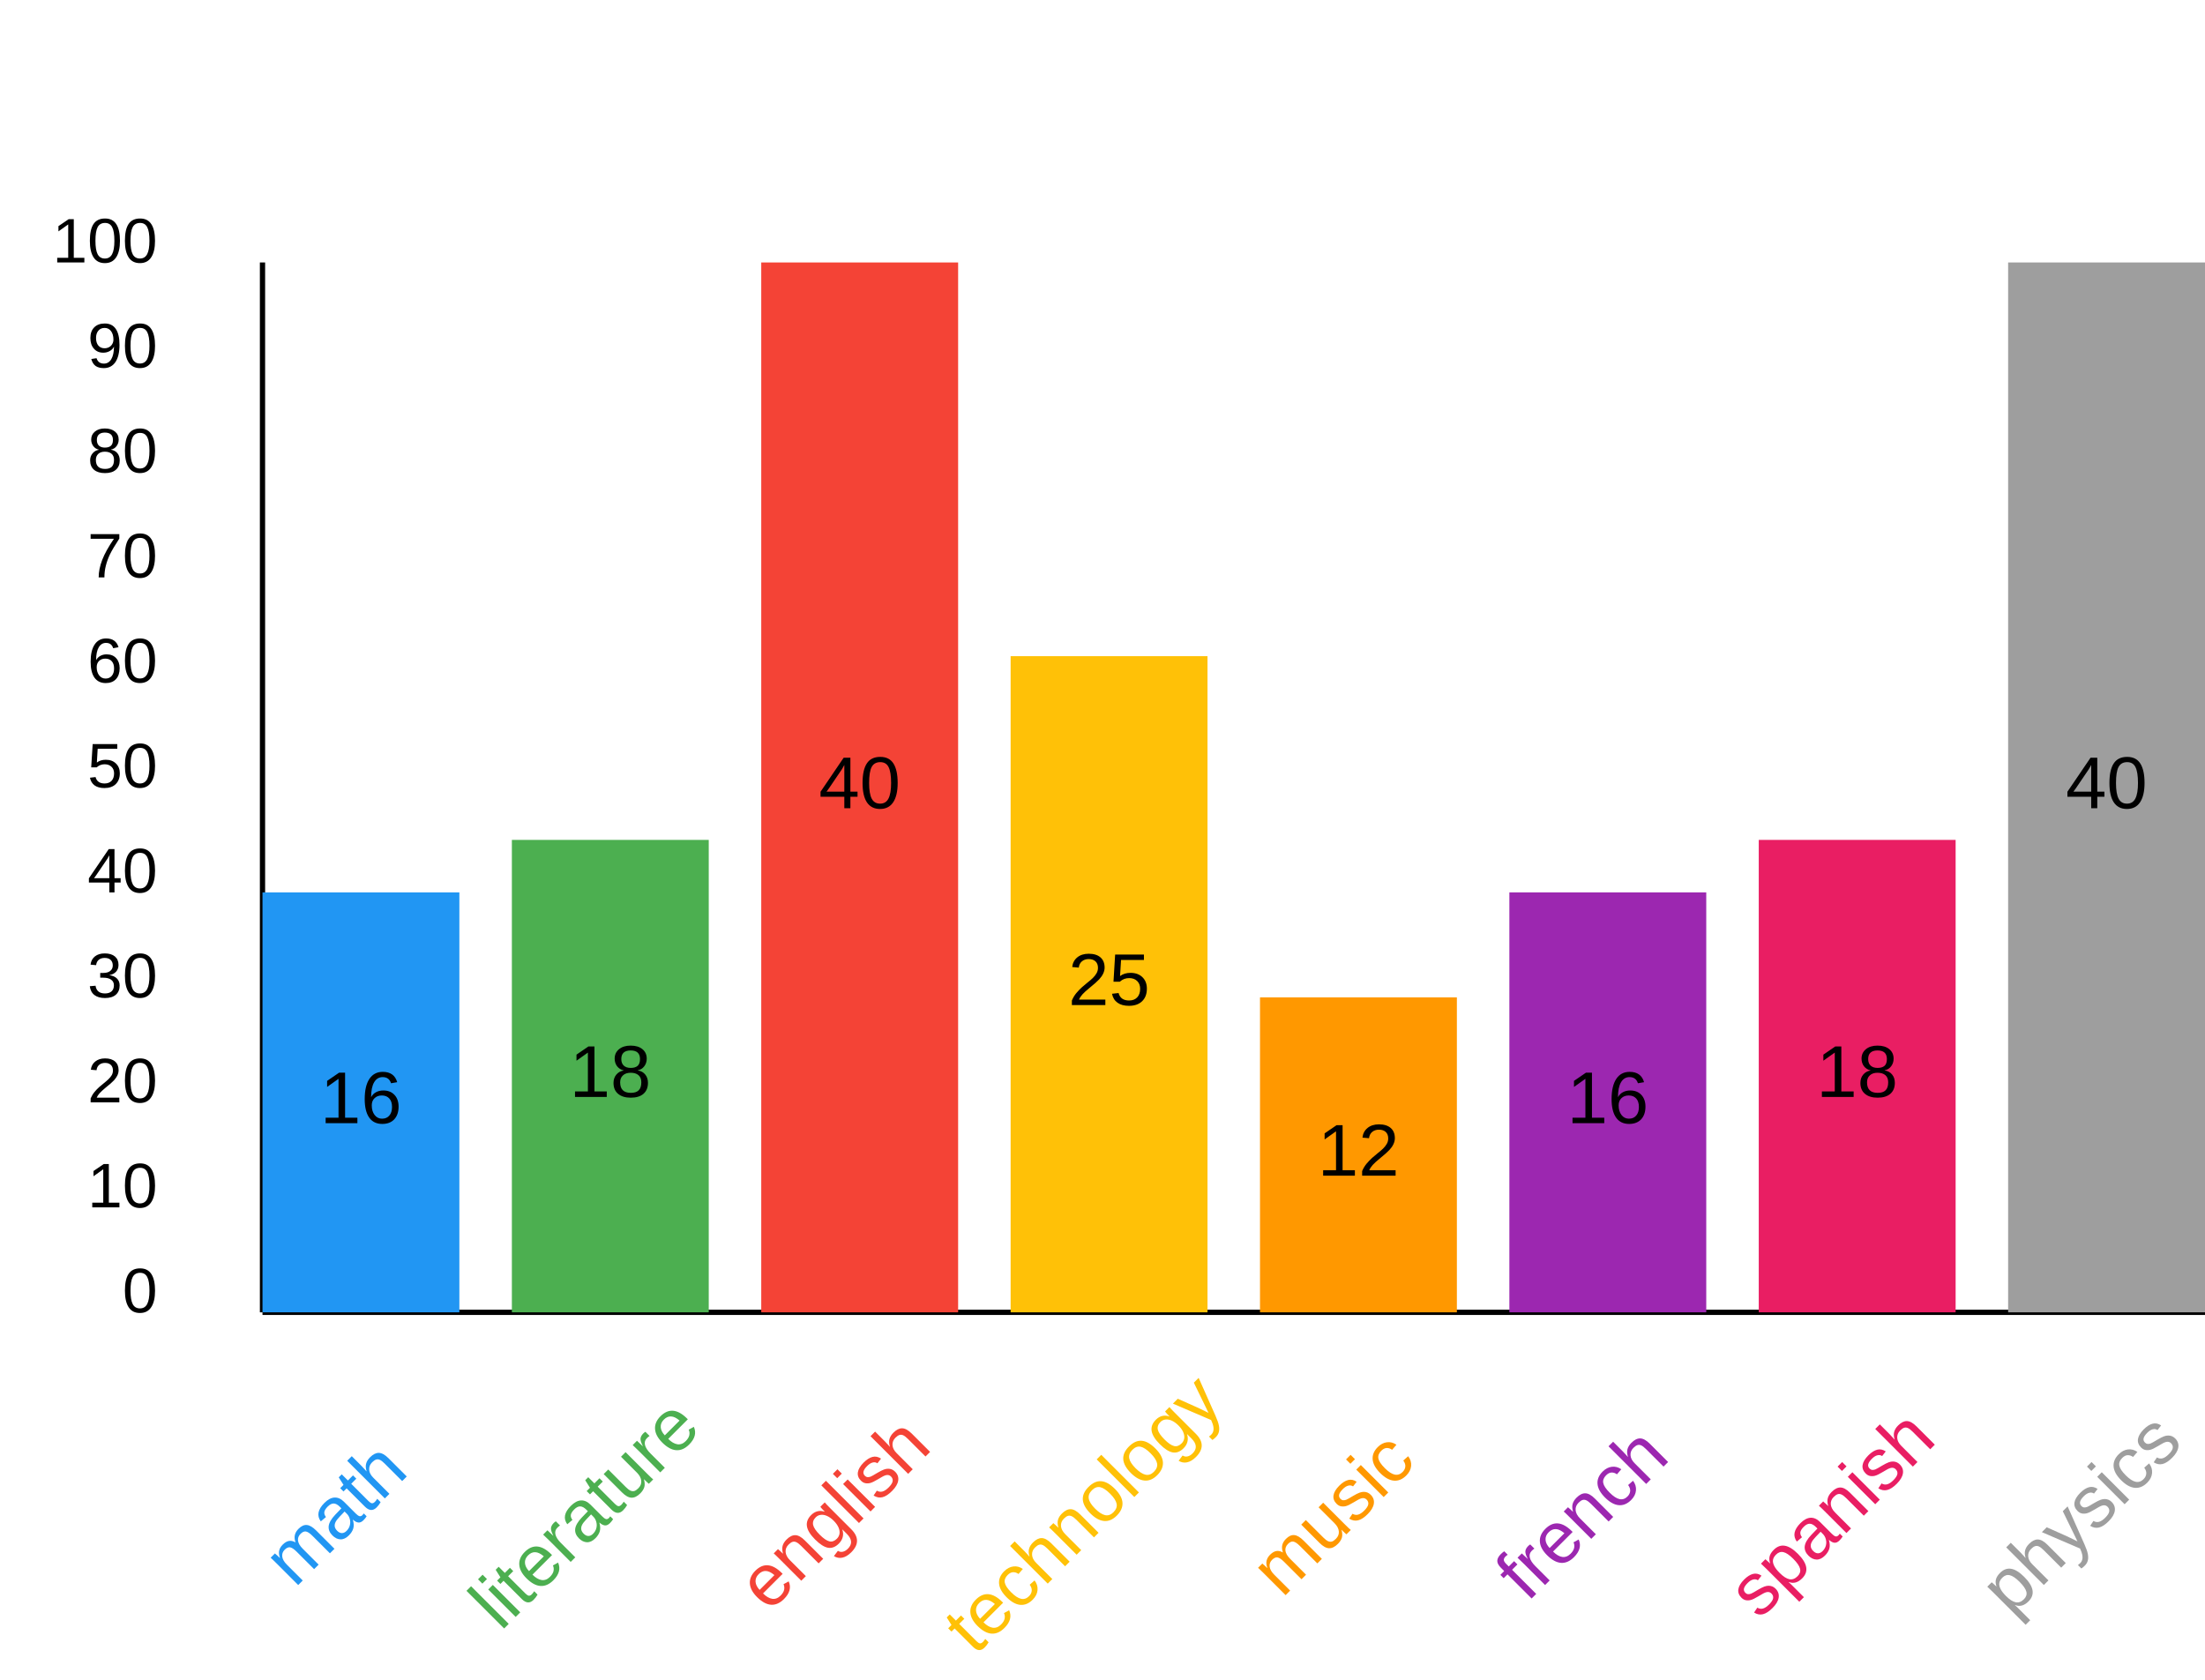
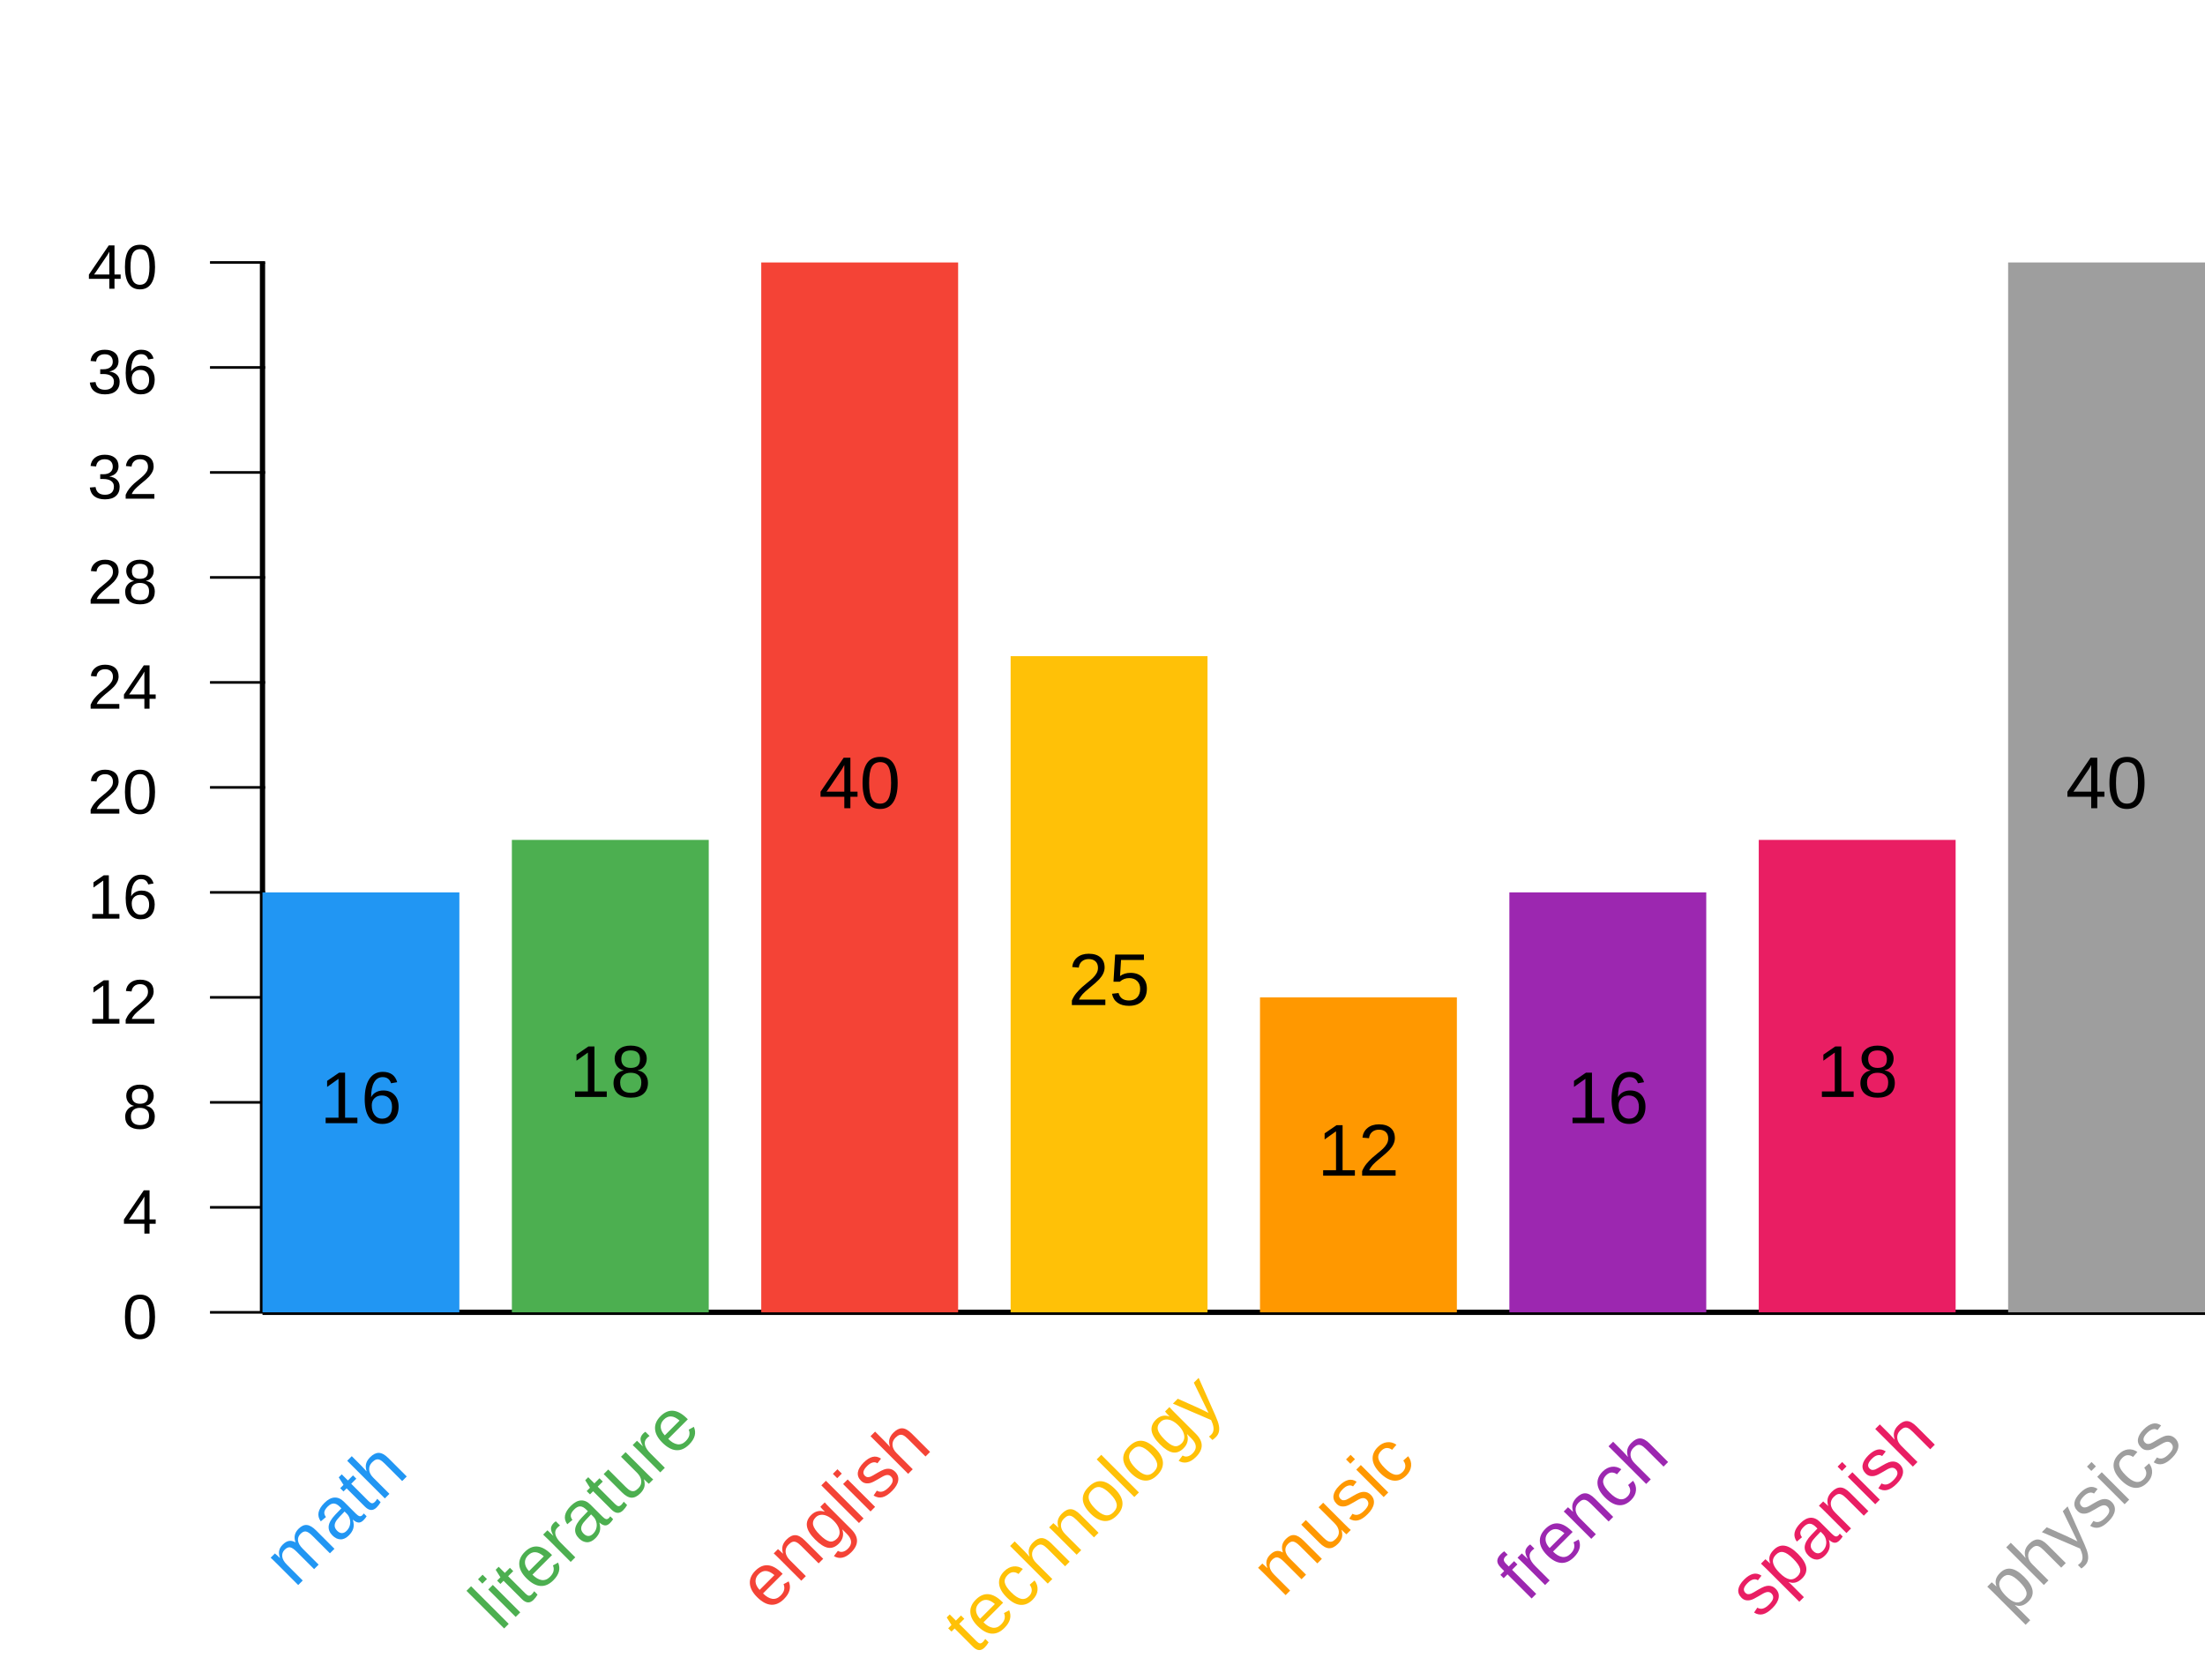
<svg xmlns="http://www.w3.org/2000/svg" width="420" height="320">
-   <line x1="50" y1="250" x2="420" y2="250" stroke="black" />
-   <line x1="50" y1="250" x2="50" y2="50" stroke="black" />
-   <text x="30" y="250" font-family="Arial" font-size="12" fill="black" text-anchor="end">0</text>
-   <text x="30" y="230" font-family="Arial" font-size="12" fill="black" text-anchor="end">10</text>
-   <text x="30" y="210" font-family="Arial" font-size="12" fill="black" text-anchor="end">20</text>
-   <text x="30" y="190" font-family="Arial" font-size="12" fill="black" text-anchor="end">30</text>
-   <text x="30" y="170" font-family="Arial" font-size="12" fill="black" text-anchor="end">40</text>
-   <text x="30" y="150" font-family="Arial" font-size="12" fill="black" text-anchor="end">50</text>
-   <text x="30" y="130" font-family="Arial" font-size="12" fill="black" text-anchor="end">60</text>
-   <text x="30" y="110" font-family="Arial" font-size="12" fill="black" text-anchor="end">70</text>
-   <text x="30" y="90" font-family="Arial" font-size="12" fill="black" text-anchor="end">80</text>
-   <text x="30" y="70" font-family="Arial" font-size="12" fill="black" text-anchor="end">90</text>
-   <text x="30" y="50" font-family="Arial" font-size="12" fill="black" text-anchor="end">100</text>
+   <line x1="50" y1="250" x2="420" y2="250" stroke="#000000" />
+   <line x1="50" y1="250" x2="50" y2="50" stroke="#000000" />
+   <line x1="40" y1="250" x2="50.5" y2="250" stroke="#000000" stroke-width="0.5" />
+   <text x="30" y="255" font-family="Arial" font-size="12" fill="#000000" text-anchor="end">0</text>
+   <line x1="40" y1="230" x2="50.5" y2="230" stroke="#000000" stroke-width="0.5" />
+   <text x="30" y="235" font-family="Arial" font-size="12" fill="#000000" text-anchor="end">4</text>
+   <line x1="40" y1="210" x2="50.5" y2="210" stroke="#000000" stroke-width="0.5" />
+   <text x="30" y="215" font-family="Arial" font-size="12" fill="#000000" text-anchor="end">8</text>
+   <line x1="40" y1="190" x2="50.5" y2="190" stroke="#000000" stroke-width="0.5" />
+   <text x="30" y="195" font-family="Arial" font-size="12" fill="#000000" text-anchor="end">12</text>
+   <line x1="40" y1="170" x2="50.5" y2="170" stroke="#000000" stroke-width="0.5" />
+   <text x="30" y="175" font-family="Arial" font-size="12" fill="#000000" text-anchor="end">16</text>
+   <line x1="40" y1="150" x2="50.5" y2="150" stroke="#000000" stroke-width="0.5" />
+   <text x="30" y="155" font-family="Arial" font-size="12" fill="#000000" text-anchor="end">20</text>
+   <line x1="40" y1="130" x2="50.5" y2="130" stroke="#000000" stroke-width="0.5" />
+   <text x="30" y="135" font-family="Arial" font-size="12" fill="#000000" text-anchor="end">24</text>
+   <line x1="40" y1="110" x2="50.5" y2="110" stroke="#000000" stroke-width="0.5" />
+   <text x="30" y="115" font-family="Arial" font-size="12" fill="#000000" text-anchor="end">28</text>
+   <line x1="40" y1="90" x2="50.5" y2="90" stroke="#000000" stroke-width="0.5" />
+   <text x="30" y="95" font-family="Arial" font-size="12" fill="#000000" text-anchor="end">32</text>
+   <line x1="40" y1="70" x2="50.5" y2="70" stroke="#000000" stroke-width="0.5" />
+   <text x="30" y="75" font-family="Arial" font-size="12" fill="#000000" text-anchor="end">36</text>
+   <line x1="40" y1="50" x2="50.5" y2="50" stroke="#000000" stroke-width="0.5" />
+   <text x="30" y="55" font-family="Arial" font-size="12" fill="#000000" text-anchor="end">40</text>
  <rect x="50" y="170" width="37.5" height="80" fill="#2196F3" />
-   <text x="68.75" y="210" font-family="Arial" font-size="14" fill="black" text-anchor="middle" dominant-baseline="middle">16</text>
+   <text x="68.75" y="210" font-family="Arial" font-size="14" fill="#000000" text-anchor="middle" dominant-baseline="middle">16</text>
  <rect x="97.5" y="160" width="37.5" height="90" fill="#4CAF50" />
-   <text x="116.25" y="205" font-family="Arial" font-size="14" fill="black" text-anchor="middle" dominant-baseline="middle">18</text>
+   <text x="116.25" y="205" font-family="Arial" font-size="14" fill="#000000" text-anchor="middle" dominant-baseline="middle">18</text>
  <rect x="145" y="50" width="37.5" height="200" fill="#F44336" />
-   <text x="163.75" y="150" font-family="Arial" font-size="14" fill="black" text-anchor="middle" dominant-baseline="middle">40</text>
+   <text x="163.75" y="150" font-family="Arial" font-size="14" fill="#000000" text-anchor="middle" dominant-baseline="middle">40</text>
  <rect x="192.5" y="125" width="37.5" height="125" fill="#FFC107" />
-   <text x="211.25" y="187.5" font-family="Arial" font-size="14" fill="black" text-anchor="middle" dominant-baseline="middle">25</text>
+   <text x="211.25" y="187.5" font-family="Arial" font-size="14" fill="#000000" text-anchor="middle" dominant-baseline="middle">25</text>
  <rect x="240" y="190" width="37.5" height="60" fill="#FF9800" />
-   <text x="258.75" y="220" font-family="Arial" font-size="14" fill="black" text-anchor="middle" dominant-baseline="middle">12</text>
+   <text x="258.75" y="220" font-family="Arial" font-size="14" fill="#000000" text-anchor="middle" dominant-baseline="middle">12</text>
  <rect x="287.5" y="170" width="37.5" height="80" fill="#9C27B0" />
-   <text x="306.25" y="210" font-family="Arial" font-size="14" fill="black" text-anchor="middle" dominant-baseline="middle">16</text>
+   <text x="306.25" y="210" font-family="Arial" font-size="14" fill="#000000" text-anchor="middle" dominant-baseline="middle">16</text>
  <rect x="335" y="160" width="37.5" height="90" fill="#E91E63" />
-   <text x="353.75" y="205" font-family="Arial" font-size="14" fill="black" text-anchor="middle" dominant-baseline="middle">18</text>
+   <text x="353.75" y="205" font-family="Arial" font-size="14" fill="#000000" text-anchor="middle" dominant-baseline="middle">18</text>
  <rect x="382.5" y="50" width="37.5" height="200" fill="#9E9E9E" />
-   <text x="401.25" y="150" font-family="Arial" font-size="14" fill="black" text-anchor="middle" dominant-baseline="middle">40</text>
+   <text x="401.25" y="150" font-family="Arial" font-size="14" fill="#000000" text-anchor="middle" dominant-baseline="middle">40</text>
  <text transform="rotate(-45, 68.75, 280)" x="59.375" y="287.071" font-family="Arial" font-size="14" fill="#2196F3" text-anchor="middle">math</text>
  <text transform="rotate(-45, 116.25, 280)" x="106.875" y="287.071" font-family="Arial" font-size="14" fill="#4CAF50" text-anchor="middle">literature</text>
  <text transform="rotate(-45, 163.75, 280)" x="154.375" y="287.071" font-family="Arial" font-size="14" fill="#F44336" text-anchor="middle">english</text>
  <text transform="rotate(-45, 211.25, 280)" x="201.875" y="287.071" font-family="Arial" font-size="14" fill="#FFC107" text-anchor="middle">technology</text>
  <text transform="rotate(-45, 258.75, 280)" x="249.375" y="287.071" font-family="Arial" font-size="14" fill="#FF9800" text-anchor="middle">music</text>
  <text transform="rotate(-45, 306.25, 280)" x="296.875" y="287.071" font-family="Arial" font-size="14" fill="#9C27B0" text-anchor="middle">french</text>
  <text transform="rotate(-45, 353.75, 280)" x="344.375" y="287.071" font-family="Arial" font-size="14" fill="#E91E63" text-anchor="middle">spanish</text>
  <text transform="rotate(-45, 401.25, 280)" x="391.875" y="287.071" font-family="Arial" font-size="14" fill="#9E9E9E" text-anchor="middle">physics</text>
</svg>
